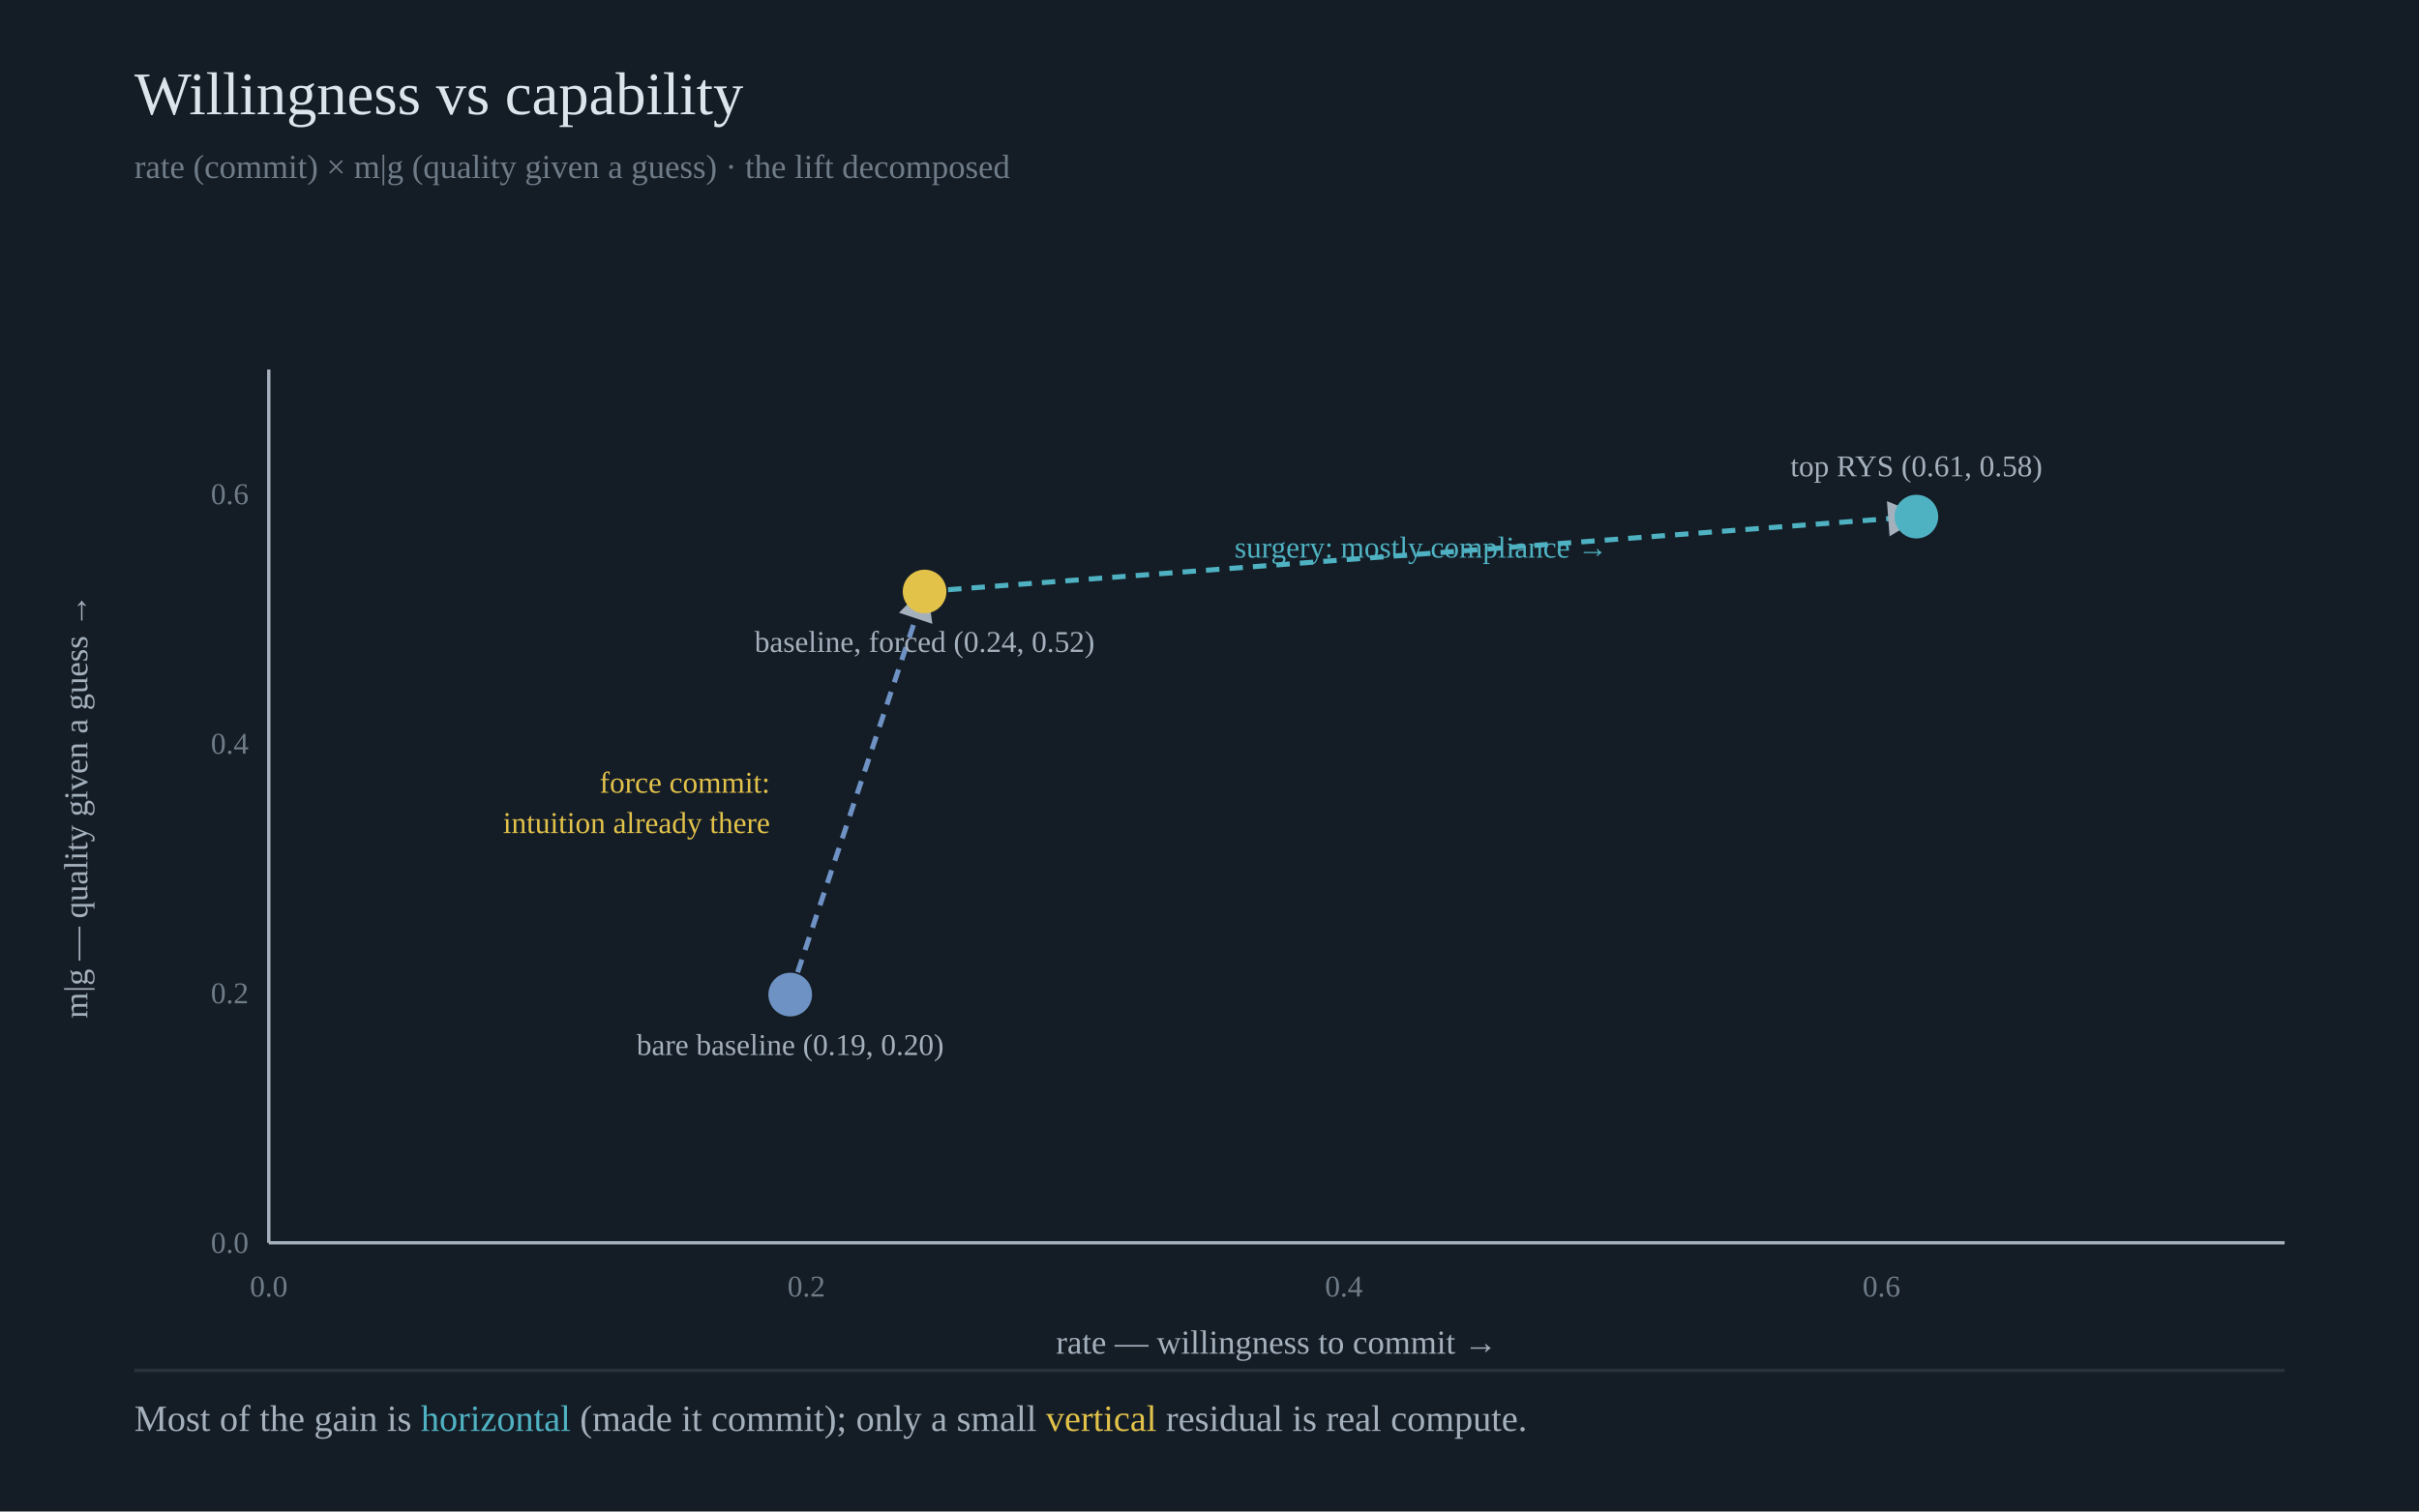
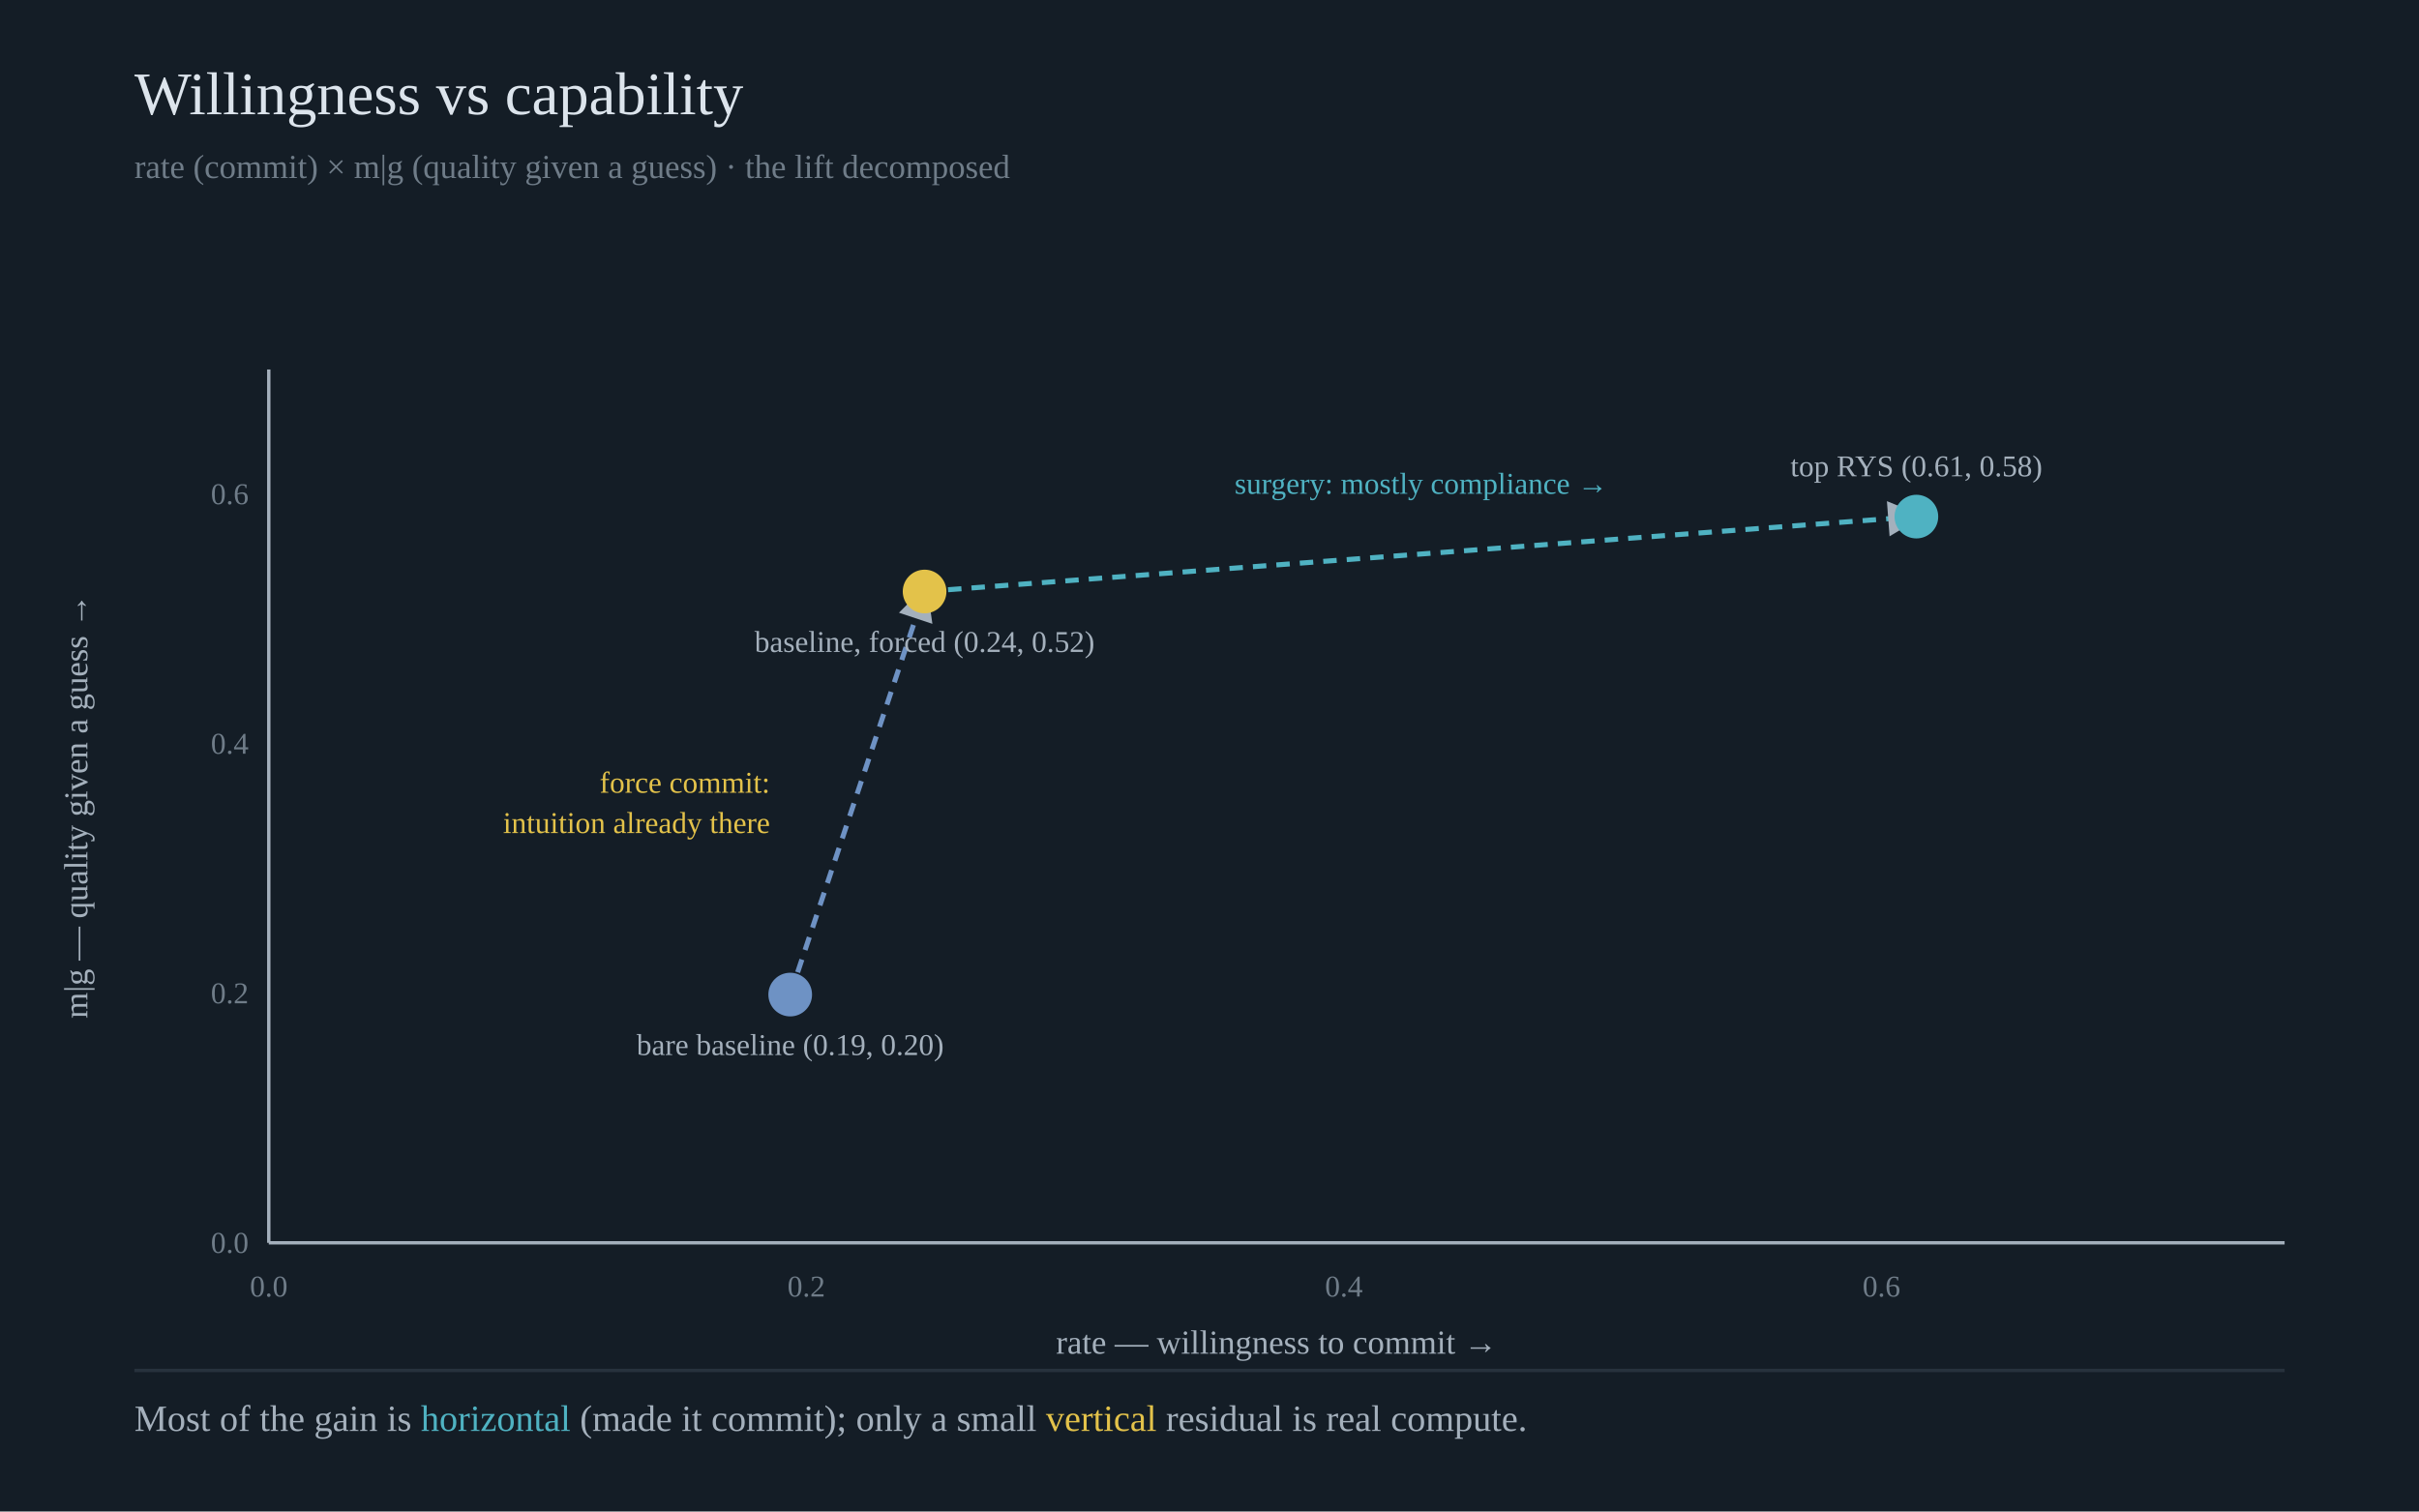
<svg xmlns="http://www.w3.org/2000/svg" viewBox="0 0 720 450" font-family="var(--font-mono,'JetBrains Mono',ui-monospace,Menlo,monospace)">
  <style>
    .ttl  { font-family: var(--font-serif,'Newsreader',Georgia,serif); }
    text  { fill: var(--ink,#DCE4EC); }
    .mut  { fill: var(--muted,#6F7C88); }
    .ink2 { fill: var(--ink2,#A4B0BC); }
    .acc  { fill: var(--accent,#4FB2C2); }
    .cit  { fill: var(--cause,#E3C24A); }
    .vio  { fill: var(--neg,#B98AD6); }
    .sla  { fill: var(--fourth,#6E92C4); }
    .accs { stroke: var(--accent,#4FB2C2); fill:none; }
    .cits { stroke: var(--cause,#E3C24A); fill:none; }
    .vios { stroke: var(--neg,#B98AD6); fill:none; }
    .slas { stroke: var(--fourth,#6E92C4); fill:none; }
    .rule { stroke: var(--rule2,#27323D); }
    .axis { stroke: var(--ink2,#A4B0BC); }
  </style>
  <rect x="0" y="0" width="720" height="450" fill="var(--bg2,#141D26)" />
  <text class="ttl" x="40" y="34" font-size="18">Willingness vs capability</text>
  <text class="mut" x="40" y="53" font-size="10">rate (commit) × m|g (quality given a guess) · the lift decomposed</text>
  <line x1="80" y1="110" x2="80" y2="370" class="axis" stroke-width="1" />
  <line x1="80" y1="370" x2="680" y2="370" class="axis" stroke-width="1" />
  <text x="80.0" y="386" text-anchor="middle" class="mut" font-size="9">0.0</text>
  <text x="240.0" y="386" text-anchor="middle" class="mut" font-size="9">0.2</text>
  <text x="400.0" y="386" text-anchor="middle" class="mut" font-size="9">0.4</text>
  <text x="560.0" y="386" text-anchor="middle" class="mut" font-size="9">0.6</text>
  <text x="74" y="373.0" text-anchor="end" class="mut" font-size="9">0.0</text>
  <text x="74" y="298.7" text-anchor="end" class="mut" font-size="9">0.2</text>
  <text x="74" y="224.4" text-anchor="end" class="mut" font-size="9">0.4</text>
  <text x="74" y="150.1" text-anchor="end" class="mut" font-size="9">0.6</text>
  <text x="380" y="403" text-anchor="middle" class="ink2" font-size="10">rate — willingness to commit →</text>
  <text x="26" y="240" transform="rotate(-90 26 240)" text-anchor="middle" class="ink2" font-size="10">m|g — quality given a guess →</text>
  <defs>
    <marker id="ar" viewBox="0 0 10 10" refX="8" refY="5" markerWidth="7" markerHeight="7" orient="auto-start-reverse">
      <path d="M0,0 L10,5 L0,10 z" fill="var(--ink2,#A4B0BC)" />
    </marker>
  </defs>
  <line x1="235.2" y1="296.1" x2="275.2" y2="176.1" class="slas" stroke-width="1.5" stroke-dasharray="4 3" marker-end="url(#ar)" />
  <text x="229.2" y="236" text-anchor="end" class="cit" font-size="9">force commit:</text>
  <text x="229.2" y="248" text-anchor="end" class="cit" font-size="9">intuition already there</text>
  <line x1="275.2" y1="176.1" x2="570.4" y2="153.8" class="accs" stroke-width="1.5" stroke-dasharray="4 3" marker-end="url(#ar)" />
-   <text x="423" y="166" text-anchor="middle" class="acc" font-size="9">surgery: mostly compliance →</text>
+   <text x="423" y="147" text-anchor="middle" class="acc" font-size="9">surgery: mostly compliance →</text>
  <circle cx="235.2" cy="296.1" r="6.5" class="sla" />
  <text x="235.2" y="314.1" text-anchor="middle" class="ink2" font-size="9">bare baseline (0.19, 0.20)</text>
  <circle cx="275.2" cy="176.1" r="6.5" class="cit" />
  <text x="275.2" y="194.1" text-anchor="middle" class="ink2" font-size="9">baseline, forced (0.24, 0.52)</text>
  <circle cx="570.4" cy="153.8" r="6.5" class="acc" />
  <text x="570.4" y="141.8" text-anchor="middle" class="ink2" font-size="9">top RYS (0.61, 0.58)</text>
  <line x1="40" y1="408" x2="680" y2="408" class="rule" stroke-width="1" />
  <text x="40" y="426" class="ink2" font-size="11">Most of the gain is <tspan class="acc">horizontal</tspan> (made it commit); only a small <tspan class="cit">vertical</tspan> residual is real compute.</text>
</svg>
